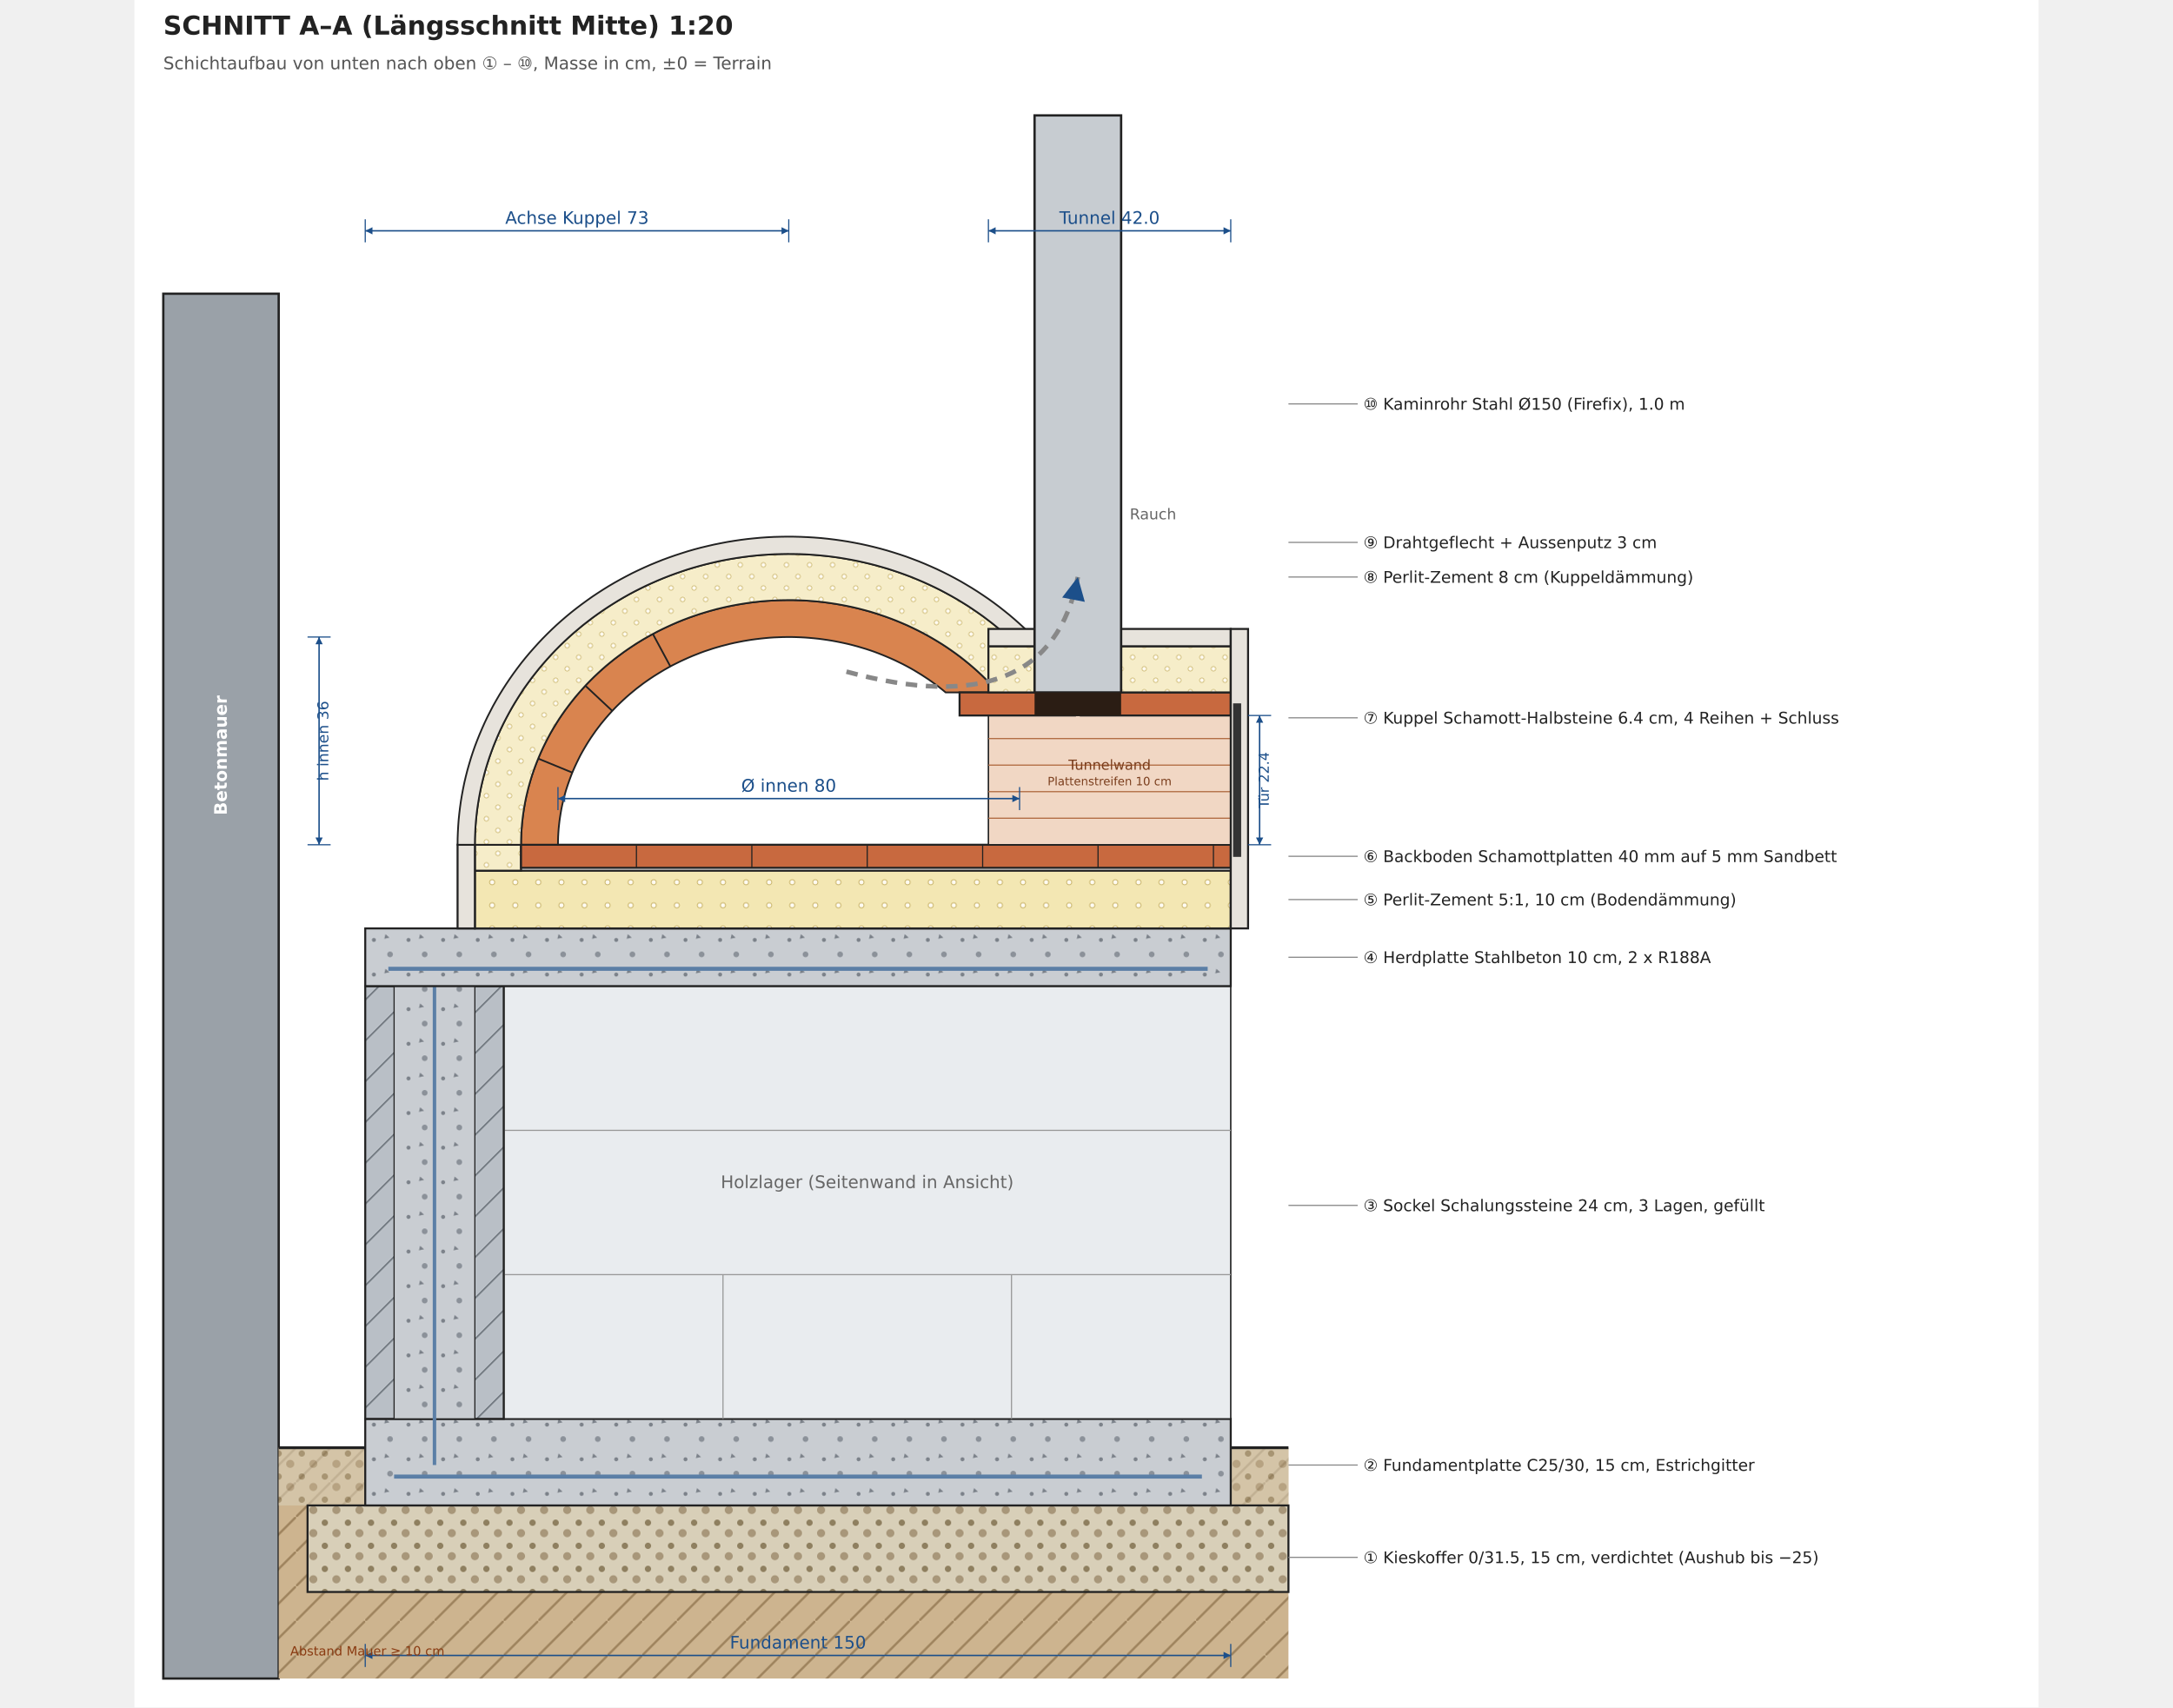
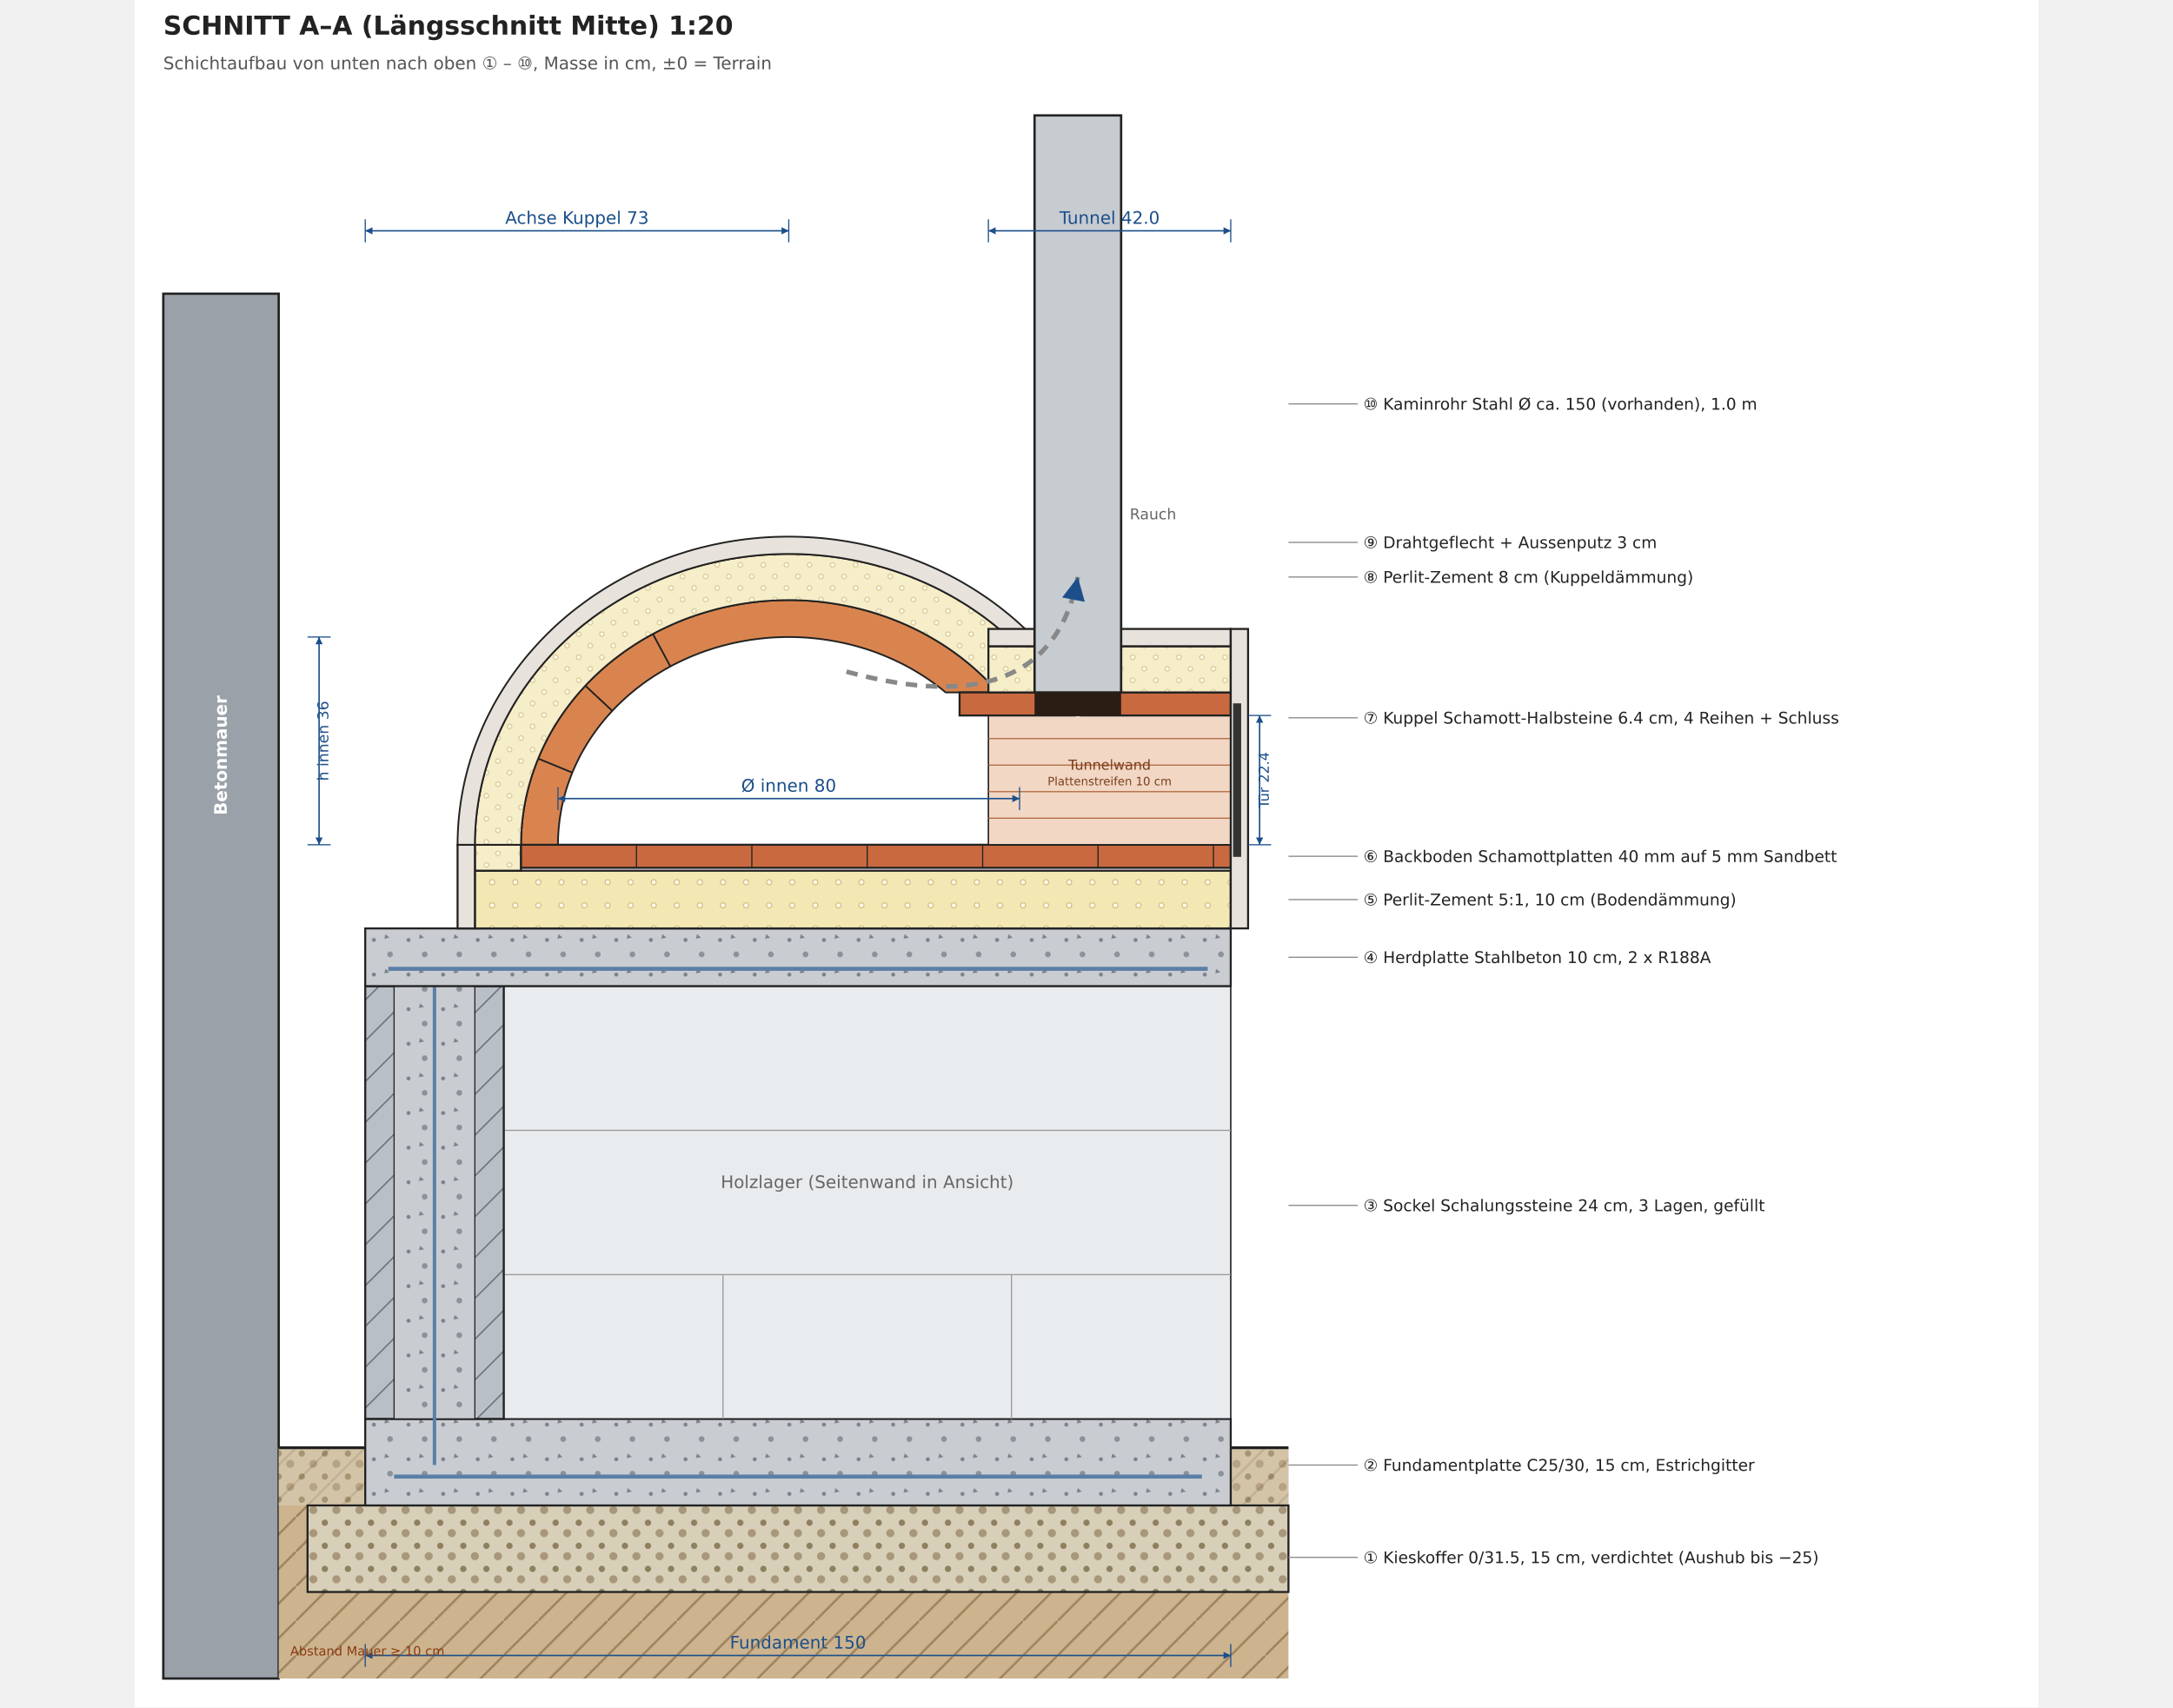
<svg xmlns="http://www.w3.org/2000/svg" width="1400" height="1100" viewBox="-40 -250.9 330 295.9" font-family="DejaVu Sans, Arial, sans-serif">
  <defs>
    <pattern id="pKies" width="4" height="4" patternUnits="userSpaceOnUse">
      <rect width="4" height="4" fill="#d8cfb8" />
      <circle cx="1" cy="1" r="0.55" fill="#8f8060" />
      <circle cx="3" cy="2.8" r="0.7" fill="#a8977a" />
    </pattern>
    <pattern id="pBeton" width="6" height="6" patternUnits="userSpaceOnUse">
      <rect width="6" height="6" fill="#c9cdd2" />
      <circle cx="1.5" cy="2" r="0.35" fill="#7d838b" />
      <circle cx="4.3" cy="4.5" r="0.5" fill="#8c929a" />
      <path d="M3.5 1 l0.7 0.6 l-0.9 0.2z" fill="#7d838b" />
    </pattern>
    <pattern id="pSchal" width="5" height="5" patternUnits="userSpaceOnUse" patternTransform="rotate(45)">
      <rect width="5" height="5" fill="#b9bfc6" />
      <line x1="0" y1="0" x2="0" y2="5" stroke="#6d747c" stroke-width="0.5" />
    </pattern>
    <pattern id="pPerlit" width="4" height="4" patternUnits="userSpaceOnUse">
      <rect width="4" height="4" fill="#f3e7b3" />
      <circle cx="2" cy="2" r="0.45" fill="#fffaf0" stroke="#c8b46a" stroke-width="0.15" />
    </pattern>
    <pattern id="pIso" width="4" height="4" patternUnits="userSpaceOnUse">
      <rect width="4" height="4" fill="#f6edc9" />
      <circle cx="1" cy="3" r="0.4" fill="#fffaf0" stroke="#c8b46a" stroke-width="0.12" />
      <circle cx="3" cy="1" r="0.4" fill="#fffaf0" stroke="#c8b46a" stroke-width="0.12" />
    </pattern>
    <pattern id="pErde" width="6" height="6" patternUnits="userSpaceOnUse">
      <rect width="6" height="6" fill="#cdb48f" />
      <path d="M0 6 L6 0" stroke="#a0855f" stroke-width="0.4" />
    </pattern>
    <marker id="arr" viewBox="0 0 10 10" refX="10" refY="5" markerWidth="5" markerHeight="5" orient="auto-start-reverse">
      <path d="M0 0 L10 5 L0 10 z" fill="#1c4f8a" />
    </marker>
  </defs>
  <rect x="-40" y="-250.9" width="330" height="295.9" fill="#ffffff" />
  <rect x="-35.00" y="-200.00" width="20.00" height="240.00" fill="#9aa1a8" stroke="#222" stroke-width="0.4" />
  <text x="-24.00" y="-120.00" font-size="3" text-anchor="middle" fill="#fff" font-weight="bold" transform="rotate(-90 -24.00 -120.00)">Betonmauer</text>
  <rect x="-15.00" y="0.00" width="175.00" height="40.00" fill="url(#pErde)" stroke="none" stroke-width="0" />
  <rect x="-15.00" y="0.00" width="175.00" height="10.00" fill="url(#pKies)" stroke="none" stroke-width="0" opacity="0.6" />
  <line x1="-15.00" y1="0.00" x2="160.00" y2="0.00" stroke="#222" stroke-width="0.5" />
  <rect x="-10.00" y="10.00" width="170.00" height="15.00" fill="url(#pKies)" stroke="#222" stroke-width="0.35" />
  <rect x="0.00" y="-5.00" width="150.00" height="15.00" fill="url(#pBeton)" stroke="#222" stroke-width="0.35" />
  <line x1="5.00" y1="5.00" x2="145.00" y2="5.00" stroke="#5b7fa6" stroke-width="0.7" />
  <rect x="24.00" y="-80.00" width="126.00" height="75.00" fill="#e9ecef" stroke="#222" stroke-width="0.25" />
  <line x1="24.00" y1="-30.00" x2="150.00" y2="-30.00" stroke="#999" stroke-width="0.2" />
  <line x1="24.00" y1="-55.00" x2="150.00" y2="-55.00" stroke="#999" stroke-width="0.2" />
  <line x1="62.00" y1="-5.00" x2="62.00" y2="-30.00" stroke="#999" stroke-width="0.2" />
  <line x1="112.00" y1="-5.00" x2="112.00" y2="-30.00" stroke="#999" stroke-width="0.2" />
  <rect x="0.00" y="-80.00" width="24.00" height="75.00" fill="url(#pSchal)" stroke="#222" stroke-width="0.35" />
  <rect x="5.00" y="-80.00" width="14.00" height="75.00" fill="url(#pBeton)" stroke="#222" stroke-width="0.2" />
  <line x1="12.00" y1="3.00" x2="12.00" y2="-87.00" stroke="#5b7fa6" stroke-width="0.6" />
  <text x="87.00" y="-45.00" font-size="3" text-anchor="middle" fill="#666" font-weight="normal">Holzlager (Seitenwand in Ansicht)</text>
  <rect x="0.00" y="-90.00" width="150.00" height="10.00" fill="url(#pBeton)" stroke="#222" stroke-width="0.35" />
  <line x1="4.00" y1="-83.00" x2="146.00" y2="-83.00" stroke="#5b7fa6" stroke-width="0.7" />
  <rect x="19.00" y="-100.00" width="131.00" height="10.00" fill="url(#pPerlit)" stroke="#222" stroke-width="0.35" />
  <rect x="19.00" y="-104.50" width="8.00" height="4.50" fill="url(#pIso)" stroke="#222" stroke-width="0.35" />
  <rect x="16.00" y="-104.50" width="3.00" height="14.50" fill="#e7e3dc" stroke="#222" stroke-width="0.35" />
  <rect x="27.00" y="-104.50" width="123.00" height="4.00" fill="#c8693f" stroke="#222" stroke-width="0.35" />
  <line x1="47.00" y1="-104.50" x2="47.00" y2="-100.50" stroke="#222" stroke-width="0.2" />
  <line x1="67.00" y1="-104.50" x2="67.00" y2="-100.50" stroke="#222" stroke-width="0.2" />
  <line x1="87.00" y1="-104.50" x2="87.00" y2="-100.50" stroke="#222" stroke-width="0.2" />
  <line x1="107.00" y1="-104.50" x2="107.00" y2="-100.50" stroke="#222" stroke-width="0.2" />
  <line x1="127.00" y1="-104.50" x2="127.00" y2="-100.50" stroke="#222" stroke-width="0.2" />
  <line x1="147.00" y1="-104.50" x2="147.00" y2="-100.50" stroke="#222" stroke-width="0.2" />
  <polygon points="109.71,-130.90 109.11,-131.58 108.49,-132.24 107.86,-132.90 107.21,-133.54 106.55,-134.17 105.87,-134.79 105.18,-135.39 104.48,-135.98 103.77,-136.56 103.04,-137.12 102.30,-137.67 101.54,-138.21 100.78,-138.73 100.00,-139.24 99.22,-139.73 98.42,-140.21 97.61,-140.67 96.79,-141.12 95.96,-141.55 95.12,-141.97 94.27,-142.37 93.41,-142.75 92.55,-143.12 91.67,-143.47 90.79,-143.81 89.90,-144.13 89.01,-144.43 88.10,-144.71 87.20,-144.98 86.28,-145.23 85.36,-145.47 84.44,-145.68 83.51,-145.88 82.57,-146.06 81.63,-146.23 80.69,-146.37 79.75,-146.50 78.80,-146.61 77.85,-146.70 76.90,-146.78 75.95,-146.84 74.99,-146.87 74.04,-146.90 73.08,-146.90 72.13,-146.88 71.18,-146.85 70.22,-146.80 69.27,-146.73 68.32,-146.65 67.37,-146.54 66.43,-146.42 65.48,-146.28 64.55,-146.12 63.61,-145.95 62.68,-145.75 61.75,-145.54 60.83,-145.31 59.91,-145.07 59.00,-144.81 58.10,-144.53 57.20,-144.23 56.31,-143.92 55.43,-143.59 54.55,-143.24 53.68,-142.88 52.82,-142.50 51.97,-142.11 51.13,-141.70 50.29,-141.27 49.47,-140.83 48.66,-140.37 47.86,-139.90 47.06,-139.41 46.28,-138.91 45.51,-138.39 44.76,-137.86 44.01,-137.31 43.28,-136.75 42.56,-136.18 41.85,-135.59 41.16,-134.99 40.48,-134.38 39.81,-133.75 39.16,-133.12 38.52,-132.47 37.90,-131.80 37.29,-131.13 36.70,-130.45 36.13,-129.75 35.57,-129.05 35.02,-128.33 34.49,-127.60 33.98,-126.87 33.48,-126.12 33.01,-125.36 32.55,-124.60 32.10,-123.83 31.67,-123.05 31.27,-122.26 30.87,-121.46 30.50,-120.66 30.15,-119.85 29.81,-119.03 29.49,-118.21 29.19,-117.38 28.91,-116.55 28.65,-115.71 28.41,-114.86 28.18,-114.02 27.98,-113.16 27.79,-112.31 27.63,-111.45 27.48,-110.59 27.35,-109.72 27.25,-108.86 27.16,-107.99 27.09,-107.12 27.04,-106.24 27.01,-105.37 27.00,-104.50 33.40,-104.50 33.41,-105.20 33.43,-105.89 33.47,-106.59 33.52,-107.28 33.59,-107.97 33.67,-108.66 33.77,-109.35 33.88,-110.04 34.00,-110.73 34.14,-111.41 34.30,-112.09 34.47,-112.77 34.65,-113.45 34.85,-114.12 35.07,-114.79 35.30,-115.45 35.54,-116.11 35.79,-116.77 36.06,-117.42 36.35,-118.07 36.65,-118.71 36.96,-119.34 37.28,-119.98 37.62,-120.60 37.98,-121.22 38.34,-121.83 38.72,-122.44 39.11,-123.04 39.52,-123.63 39.93,-124.22 40.36,-124.79 40.80,-125.37 41.26,-125.93 41.72,-126.48 42.20,-127.03 42.69,-127.57 43.19,-128.10 43.70,-128.62 44.23,-129.13 44.76,-129.63 45.31,-130.13 45.86,-130.61 46.43,-131.08 47.00,-131.55 47.59,-132.00 48.18,-132.45 48.79,-132.88 49.40,-133.30 50.02,-133.71 50.66,-134.11 51.30,-134.50 51.94,-134.88 52.60,-135.25 53.26,-135.61 53.94,-135.95 54.61,-136.28 55.30,-136.60 55.99,-136.91 56.69,-137.21 57.40,-137.49 58.11,-137.77 58.82,-138.03 59.55,-138.27 60.27,-138.51 61.01,-138.73 61.74,-138.94 62.49,-139.13 63.23,-139.32 63.98,-139.49 64.73,-139.64 65.49,-139.79 66.25,-139.92 67.01,-140.04 67.77,-140.14 68.54,-140.23 69.31,-140.31 70.08,-140.38 70.85,-140.43 71.62,-140.46 72.39,-140.49 73.16,-140.50 73.94,-140.50 74.71,-140.48 75.48,-140.45 76.25,-140.41 77.02,-140.35 77.79,-140.28 78.56,-140.20 79.32,-140.10 80.09,-139.99 80.85,-139.87 81.61,-139.73 82.36,-139.58 83.11,-139.42 83.86,-139.25 84.60,-139.06 85.34,-138.86 86.08,-138.64 86.81,-138.42 87.54,-138.18 88.26,-137.93 88.97,-137.66 89.68,-137.38 90.38,-137.09 91.08,-136.79 91.77,-136.48 92.45,-136.15 93.13,-135.82 93.80,-135.47 94.46,-135.11 95.11,-134.74 95.75,-134.35 96.39,-133.96 97.02,-133.55 97.64,-133.14 98.25,-132.71 98.85,-132.27 99.44,-131.83 100.02,-131.37 100.59,-130.90" fill="#d9844f" stroke="#222" stroke-width="0.3" />
  <polygon points="119.74,-130.90 119.11,-131.82 118.47,-132.73 117.80,-133.62 117.11,-134.50 116.40,-135.37 115.67,-136.22 114.92,-137.06 114.15,-137.88 113.37,-138.69 112.56,-139.48 111.74,-140.26 110.90,-141.02 110.04,-141.76 109.16,-142.48 108.27,-143.19 107.36,-143.88 106.43,-144.55 105.49,-145.20 104.54,-145.83 103.57,-146.44 102.58,-147.04 101.58,-147.61 100.57,-148.16 99.55,-148.70 98.51,-149.21 97.47,-149.70 96.41,-150.17 95.34,-150.62 94.26,-151.05 93.17,-151.45 92.07,-151.84 90.96,-152.20 89.85,-152.54 88.72,-152.86 87.59,-153.15 86.46,-153.43 85.31,-153.68 84.17,-153.90 83.01,-154.11 81.85,-154.29 80.69,-154.45 79.53,-154.58 78.36,-154.69 77.19,-154.78 76.02,-154.84 74.84,-154.88 73.67,-154.90 72.50,-154.89 71.32,-154.86 70.15,-154.81 68.98,-154.73 67.81,-154.63 66.64,-154.51 65.48,-154.36 64.32,-154.19 63.16,-154.00 62.01,-153.78 60.87,-153.54 59.73,-153.28 58.59,-153.00 57.47,-152.69 56.35,-152.36 55.24,-152.01 54.13,-151.63 53.04,-151.24 51.96,-150.82 50.88,-150.38 49.82,-149.92 48.77,-149.44 47.73,-148.93 46.70,-148.41 45.68,-147.87 44.68,-147.30 43.69,-146.72 42.71,-146.11 41.75,-145.49 40.80,-144.85 39.87,-144.19 38.95,-143.51 38.05,-142.81 37.16,-142.09 36.30,-141.36 35.45,-140.61 34.61,-139.84 33.80,-139.06 33.00,-138.26 32.23,-137.44 31.47,-136.61 30.73,-135.76 30.01,-134.90 29.31,-134.03 28.64,-133.14 27.98,-132.24 27.34,-131.32 26.73,-130.40 26.14,-129.46 25.57,-128.51 25.02,-127.54 24.49,-126.57 23.99,-125.59 23.51,-124.60 23.05,-123.59 22.62,-122.58 22.21,-121.56 21.83,-120.54 21.47,-119.50 21.13,-118.46 20.81,-117.41 20.53,-116.35 20.26,-115.29 20.02,-114.23 19.81,-113.16 19.62,-112.09 19.46,-111.01 19.32,-109.93 19.20,-108.85 19.11,-107.76 19.05,-106.68 19.01,-105.59 19.00,-104.50 27.00,-104.50 27.01,-105.42 27.04,-106.33 27.10,-107.24 27.17,-108.16 27.27,-109.07 27.39,-109.98 27.53,-110.88 27.69,-111.79 27.87,-112.69 28.08,-113.58 28.30,-114.47 28.55,-115.36 28.81,-116.24 29.10,-117.12 29.41,-117.99 29.74,-118.85 30.09,-119.71 30.46,-120.56 30.85,-121.41 31.26,-122.24 31.69,-123.07 32.13,-123.89 32.60,-124.70 33.09,-125.50 33.59,-126.29 34.12,-127.07 34.66,-127.84 35.22,-128.59 35.80,-129.34 36.39,-130.08 37.01,-130.80 37.64,-131.51 38.28,-132.21 38.95,-132.90 39.62,-133.57 40.32,-134.23 41.03,-134.88 41.75,-135.51 42.49,-136.12 43.25,-136.73 44.02,-137.31 44.80,-137.89 45.59,-138.44 46.40,-138.98 47.22,-139.51 48.05,-140.02 48.90,-140.51 49.76,-140.98 50.62,-141.44 51.50,-141.88 52.39,-142.30 53.29,-142.71 54.19,-143.10 55.11,-143.47 56.03,-143.82 56.97,-144.15 57.91,-144.47 58.86,-144.76 59.81,-145.04 60.77,-145.30 61.74,-145.54 62.71,-145.76 63.69,-145.96 64.67,-146.14 65.65,-146.30 66.64,-146.45 67.64,-146.57 68.63,-146.68 69.63,-146.76 70.63,-146.82 71.63,-146.87 72.63,-146.89 73.63,-146.90 74.63,-146.89 75.63,-146.85 76.63,-146.80 77.63,-146.72 78.63,-146.63 79.62,-146.52 80.61,-146.38 81.60,-146.23 82.58,-146.06 83.56,-145.87 84.54,-145.66 85.51,-145.43 86.47,-145.18 87.43,-144.92 88.38,-144.63 89.32,-144.32 90.26,-144.00 91.19,-143.66 92.11,-143.30 93.02,-142.92 93.93,-142.53 94.82,-142.11 95.70,-141.68 96.58,-141.23 97.44,-140.77 98.29,-140.28 99.13,-139.78 99.96,-139.27 100.77,-138.74 101.57,-138.19 102.36,-137.63 103.14,-137.05 103.90,-136.45 104.65,-135.84 105.38,-135.22 106.10,-134.58 106.80,-133.93 107.49,-133.26 108.16,-132.59 108.82,-131.89 109.46,-131.19 110.08,-130.47 110.68,-129.74 111.27,-129.00 111.84,-128.25 112.39,-127.48 112.93,-126.71" fill="url(#pIso)" stroke="#222" stroke-width="0.3" />
  <polygon points="117.30,-138.90 116.54,-139.72 115.76,-140.53 114.97,-141.33 114.15,-142.11 113.32,-142.87 112.47,-143.62 111.61,-144.35 110.73,-145.06 109.84,-145.76 108.93,-146.44 108.00,-147.11 107.06,-147.75 106.11,-148.38 105.14,-148.99 104.16,-149.58 103.17,-150.16 102.17,-150.71 101.15,-151.25 100.12,-151.76 99.08,-152.26 98.03,-152.73 96.97,-153.19 95.90,-153.63 94.82,-154.04 93.74,-154.44 92.64,-154.81 91.54,-155.16 90.42,-155.50 89.31,-155.81 88.18,-156.10 87.05,-156.37 85.91,-156.62 84.77,-156.84 83.62,-157.05 82.47,-157.23 81.32,-157.39 80.16,-157.53 79.00,-157.65 77.83,-157.74 76.67,-157.81 75.50,-157.86 74.33,-157.89 73.17,-157.90 72.00,-157.88 70.83,-157.85 69.66,-157.79 68.50,-157.71 67.34,-157.60 66.18,-157.48 65.02,-157.33 63.87,-157.16 62.72,-156.97 61.57,-156.75 60.43,-156.52 59.30,-156.26 58.17,-155.99 57.04,-155.69 55.93,-155.37 54.82,-155.02 53.72,-154.66 52.63,-154.28 51.54,-153.88 50.47,-153.45 49.40,-153.01 48.34,-152.54 47.30,-152.06 46.26,-151.56 45.24,-151.03 44.23,-150.49 43.23,-149.93 42.24,-149.35 41.27,-148.75 40.31,-148.13 39.36,-147.50 38.43,-146.84 37.51,-146.17 36.60,-145.48 35.71,-144.78 34.84,-144.06 33.98,-143.32 33.14,-142.57 32.32,-141.80 31.51,-141.01 30.72,-140.21 29.95,-139.39 29.20,-138.56 28.46,-137.72 27.74,-136.86 27.04,-135.99 26.37,-135.11 25.71,-134.21 25.07,-133.30 24.45,-132.38 23.85,-131.45 23.27,-130.51 22.71,-129.55 22.17,-128.59 21.66,-127.61 21.16,-126.63 20.69,-125.64 20.24,-124.63 19.81,-123.62 19.40,-122.60 19.01,-121.58 18.65,-120.55 18.31,-119.51 18.00,-118.46 17.70,-117.41 17.43,-116.35 17.18,-115.29 16.96,-114.22 16.76,-113.15 16.58,-112.08 16.43,-111.00 16.30,-109.92 16.19,-108.84 16.11,-107.76 16.05,-106.67 16.01,-105.59 16.00,-104.50 19.00,-104.50 19.01,-105.53 19.05,-106.55 19.10,-107.57 19.18,-108.60 19.28,-109.62 19.40,-110.64 19.55,-111.65 19.72,-112.67 19.91,-113.68 20.12,-114.68 20.36,-115.69 20.61,-116.68 20.89,-117.68 21.19,-118.66 21.51,-119.64 21.86,-120.62 22.22,-121.59 22.61,-122.55 23.01,-123.50 23.44,-124.45 23.89,-125.39 24.36,-126.31 24.85,-127.23 25.36,-128.15 25.89,-129.05 26.44,-129.94 27.00,-130.82 27.59,-131.69 28.20,-132.54 28.82,-133.39 29.47,-134.22 30.13,-135.05 30.81,-135.85 31.51,-136.65 32.22,-137.43 32.95,-138.20 33.70,-138.96 34.47,-139.70 35.25,-140.43 36.04,-141.14 36.86,-141.83 37.68,-142.52 38.53,-143.18 39.38,-143.83 40.25,-144.46 41.14,-145.08 42.04,-145.68 42.95,-146.26 43.87,-146.83 44.81,-147.38 45.75,-147.91 46.71,-148.42 47.68,-148.91 48.66,-149.39 49.65,-149.84 50.65,-150.28 51.66,-150.70 52.68,-151.10 53.71,-151.48 54.75,-151.84 55.79,-152.19 56.84,-152.51 57.90,-152.81 58.96,-153.09 60.03,-153.35 61.11,-153.60 62.19,-153.82 63.28,-154.02 64.36,-154.20 65.46,-154.36 66.55,-154.50 67.65,-154.62 68.76,-154.72 69.86,-154.79 70.96,-154.85 72.07,-154.88 73.18,-154.90 74.28,-154.89 75.39,-154.87 76.50,-154.82 77.60,-154.75 78.70,-154.66 79.80,-154.55 80.90,-154.42 82.00,-154.27 83.09,-154.09 84.17,-153.90 85.26,-153.69 86.33,-153.45 87.41,-153.20 88.47,-152.93 89.53,-152.63 90.59,-152.32 91.63,-151.98 92.67,-151.63 93.70,-151.26 94.73,-150.87 95.74,-150.45 96.75,-150.02 97.74,-149.57 98.72,-149.11 99.70,-148.62 100.66,-148.11 101.61,-147.59 102.56,-147.05 103.48,-146.49 104.40,-145.92 105.30,-145.32 106.19,-144.71 107.07,-144.09 107.93,-143.44 108.78,-142.79 109.61,-142.11 110.43,-141.42 111.23,-140.71 112.02,-139.99 112.79,-139.26 113.55,-138.51 114.29,-137.74 115.01,-136.97" fill="#e7e3dc" stroke="#222" stroke-width="0.3" />
  <line x1="33.40" y1="-104.50" x2="27.00" y2="-104.50" stroke="#222" stroke-width="0.3" />
  <line x1="35.89" y1="-117.00" x2="29.97" y2="-119.43" stroke="#222" stroke-width="0.3" />
  <line x1="42.81" y1="-127.70" x2="38.14" y2="-132.07" stroke="#222" stroke-width="0.3" />
  <line x1="52.88" y1="-135.40" x2="49.84" y2="-141.04" stroke="#222" stroke-width="0.3" />
  <rect x="108.00" y="-126.90" width="42.00" height="22.40" fill="#f1d7c4" stroke="#222" stroke-width="0.25" />
  <line x1="108.00" y1="-109.10" x2="150.00" y2="-109.10" stroke="#b06a40" stroke-width="0.2" />
  <line x1="108.00" y1="-113.70" x2="150.00" y2="-113.70" stroke="#b06a40" stroke-width="0.2" />
  <line x1="108.00" y1="-118.30" x2="150.00" y2="-118.30" stroke="#b06a40" stroke-width="0.2" />
  <line x1="108.00" y1="-122.90" x2="150.00" y2="-122.90" stroke="#b06a40" stroke-width="0.2" />
  <text x="129.00" y="-117.50" font-size="2.4" text-anchor="middle" fill="#7a3d1c" font-weight="normal">Tunnelwand</text>
  <text x="129.00" y="-114.80" font-size="2.0" text-anchor="middle" fill="#7a3d1c" font-weight="normal">Plattenstreifen 10 cm</text>
  <rect x="103.00" y="-130.90" width="20.00" height="4.00" fill="#c8693f" stroke="#222" stroke-width="0.35" />
  <rect x="124.00" y="-130.90" width="26.00" height="4.00" fill="#c8693f" stroke="#222" stroke-width="0.35" />
  <rect x="108.00" y="-138.90" width="42.00" height="8.00" fill="url(#pIso)" stroke="#222" stroke-width="0.35" />
  <rect x="108.00" y="-141.90" width="42.00" height="3.00" fill="#e7e3dc" stroke="#222" stroke-width="0.35" />
  <rect x="150.00" y="-141.90" width="3.00" height="51.90" fill="#e7e3dc" stroke="#222" stroke-width="0.35" />
  <rect x="116.00" y="-230.90" width="15.00" height="100.00" fill="#c7ccd1" stroke="#222" stroke-width="0.4" />
  <rect x="116.00" y="-130.90" width="15.00" height="4.00" fill="#2b1d14" stroke="none" stroke-width="0" />
  <path d="M 83.4 -134.5 Q 118.5 -124.9 123.5 -150.9" fill="none" stroke="#888" stroke-width="0.8" stroke-dasharray="2 1.5" marker-end="url(#arr)" />
  <text x="132.50" y="-160.90" font-size="2.6" text-anchor="start" fill="#666" font-weight="normal">Rauch</text>
  <rect x="150.50" y="-128.90" width="1.20" height="26.40" fill="#333" stroke="#333" stroke-width="0.2" />
  <line x1="160.00" y1="19.00" x2="172.00" y2="19.00" stroke="#888" stroke-width="0.2" />
  <text x="173.00" y="20.00" font-size="2.8" text-anchor="start" fill="#222" font-weight="normal">① Kieskoffer 0/31.5, 15 cm, verdichtet (Aushub bis −25)</text>
  <line x1="160.00" y1="3.00" x2="172.00" y2="3.00" stroke="#888" stroke-width="0.2" />
  <text x="173.00" y="4.00" font-size="2.8" text-anchor="start" fill="#222" font-weight="normal">② Fundamentplatte C25/30, 15 cm, Estrichgitter</text>
  <line x1="160.00" y1="-42.00" x2="172.00" y2="-42.00" stroke="#888" stroke-width="0.2" />
  <text x="173.00" y="-41.00" font-size="2.8" text-anchor="start" fill="#222" font-weight="normal">③ Sockel Schalungssteine 24 cm, 3 Lagen, gefüllt</text>
  <line x1="160.00" y1="-85.00" x2="172.00" y2="-85.00" stroke="#888" stroke-width="0.2" />
  <text x="173.00" y="-84.00" font-size="2.8" text-anchor="start" fill="#222" font-weight="normal">④ Herdplatte Stahlbeton 10 cm, 2 x R188A</text>
  <line x1="160.00" y1="-95.00" x2="172.00" y2="-95.00" stroke="#888" stroke-width="0.2" />
  <text x="173.00" y="-94.00" font-size="2.8" text-anchor="start" fill="#222" font-weight="normal">⑤ Perlit-Zement 5:1, 10 cm (Bodendämmung)</text>
  <line x1="160.00" y1="-102.50" x2="172.00" y2="-102.50" stroke="#888" stroke-width="0.2" />
  <text x="173.00" y="-101.50" font-size="2.8" text-anchor="start" fill="#222" font-weight="normal">⑥ Backboden Schamottplatten 40 mm auf 5 mm Sandbett</text>
  <line x1="160.00" y1="-126.50" x2="172.00" y2="-126.50" stroke="#888" stroke-width="0.2" />
  <text x="173.00" y="-125.50" font-size="2.8" text-anchor="start" fill="#222" font-weight="normal">⑦ Kuppel Schamott-Halbsteine 6.4 cm, 4 Reihen + Schluss</text>
  <line x1="160.00" y1="-150.90" x2="172.00" y2="-150.90" stroke="#888" stroke-width="0.2" />
  <text x="173.00" y="-149.90" font-size="2.8" text-anchor="start" fill="#222" font-weight="normal">⑧ Perlit-Zement 8 cm (Kuppeldämmung)</text>
  <line x1="160.00" y1="-156.90" x2="172.00" y2="-156.90" stroke="#888" stroke-width="0.2" />
  <text x="173.00" y="-155.90" font-size="2.8" text-anchor="start" fill="#222" font-weight="normal">⑨ Drahtgeflecht + Aussenputz 3 cm</text>
  <line x1="160.00" y1="-180.90" x2="172.00" y2="-180.90" stroke="#888" stroke-width="0.2" />
-   <text x="173.00" y="-179.90" font-size="2.8" text-anchor="start" fill="#222" font-weight="normal">⑩ Kaminrohr Stahl Ø150 (Firefix), 1.0 m</text>
+   <text x="173.00" y="-179.90" font-size="2.8" text-anchor="start" fill="#222" font-weight="normal">⑩ Kaminrohr Stahl Ø ca. 150 (vorhanden), 1.0 m</text>
  <line x1="0.00" y1="36.00" x2="150.00" y2="36.00" stroke="#1c4f8a" stroke-width="0.25" marker-start="url(#arr)" marker-end="url(#arr)" />
  <line x1="0.00" y1="34.00" x2="0.00" y2="38.00" stroke="#1c4f8a" stroke-width="0.2" />
  <line x1="150.00" y1="34.00" x2="150.00" y2="38.00" stroke="#1c4f8a" stroke-width="0.2" />
  <text x="75.00" y="34.80" font-size="3.0" text-anchor="middle" fill="#1c4f8a" font-weight="normal">Fundament 150</text>
  <line x1="33.40" y1="-112.50" x2="113.40" y2="-112.50" stroke="#1c4f8a" stroke-width="0.25" marker-start="url(#arr)" marker-end="url(#arr)" />
  <line x1="33.40" y1="-114.50" x2="33.40" y2="-110.50" stroke="#1c4f8a" stroke-width="0.2" />
  <line x1="113.40" y1="-114.50" x2="113.40" y2="-110.50" stroke="#1c4f8a" stroke-width="0.2" />
  <text x="73.40" y="-113.70" font-size="3.0" text-anchor="middle" fill="#1c4f8a" font-weight="normal">Ø innen 80</text>
  <line x1="0.00" y1="-210.90" x2="73.40" y2="-210.90" stroke="#1c4f8a" stroke-width="0.25" marker-start="url(#arr)" marker-end="url(#arr)" />
  <line x1="0.00" y1="-212.90" x2="0.00" y2="-208.90" stroke="#1c4f8a" stroke-width="0.2" />
  <line x1="73.40" y1="-212.90" x2="73.40" y2="-208.90" stroke="#1c4f8a" stroke-width="0.2" />
  <text x="36.70" y="-212.10" font-size="3.0" text-anchor="middle" fill="#1c4f8a" font-weight="normal">Achse Kuppel 73</text>
  <line x1="108.00" y1="-210.90" x2="150.00" y2="-210.90" stroke="#1c4f8a" stroke-width="0.25" marker-start="url(#arr)" marker-end="url(#arr)" />
  <line x1="108.00" y1="-212.90" x2="108.00" y2="-208.90" stroke="#1c4f8a" stroke-width="0.2" />
  <line x1="150.00" y1="-212.90" x2="150.00" y2="-208.90" stroke="#1c4f8a" stroke-width="0.2" />
  <text x="129.00" y="-212.10" font-size="3.0" text-anchor="middle" fill="#1c4f8a" font-weight="normal">Tunnel 42.0</text>
  <line x1="-8.00" y1="-104.50" x2="-8.00" y2="-140.50" stroke="#1c4f8a" stroke-width="0.25" marker-start="url(#arr)" marker-end="url(#arr)" />
  <line x1="-10.00" y1="-104.50" x2="-6.00" y2="-104.50" stroke="#1c4f8a" stroke-width="0.2" />
  <line x1="-10.00" y1="-140.50" x2="-6.00" y2="-140.50" stroke="#1c4f8a" stroke-width="0.2" />
  <text x="-6.40" y="-122.50" font-size="2.6" text-anchor="middle" fill="#1c4f8a" font-weight="normal" transform="rotate(-90 -6.40 -122.50)">h innen 36</text>
  <line x1="155.00" y1="-104.50" x2="155.00" y2="-126.90" stroke="#1c4f8a" stroke-width="0.25" marker-start="url(#arr)" marker-end="url(#arr)" />
  <line x1="153.00" y1="-104.50" x2="157.00" y2="-104.50" stroke="#1c4f8a" stroke-width="0.2" />
  <line x1="153.00" y1="-126.90" x2="157.00" y2="-126.90" stroke="#1c4f8a" stroke-width="0.2" />
  <text x="156.60" y="-115.70" font-size="2.4" text-anchor="middle" fill="#1c4f8a" font-weight="normal" transform="rotate(-90 156.60 -115.70)">Tür 22.4</text>
  <text x="-35.00" y="-244.90" font-size="4.5" text-anchor="start" fill="#222" font-weight="bold">SCHNITT A–A (Längsschnitt Mitte)  1:20</text>
  <text x="-35.00" y="-238.90" font-size="3" text-anchor="start" fill="#555" font-weight="normal">Schichtaufbau von unten nach oben ① – ⑩, Masse in cm, ±0 = Terrain</text>
  <text x="-13.00" y="36.00" font-size="2.2" text-anchor="start" fill="#8a3b12" font-weight="normal">Abstand Mauer ≥ 10 cm</text>
</svg>
